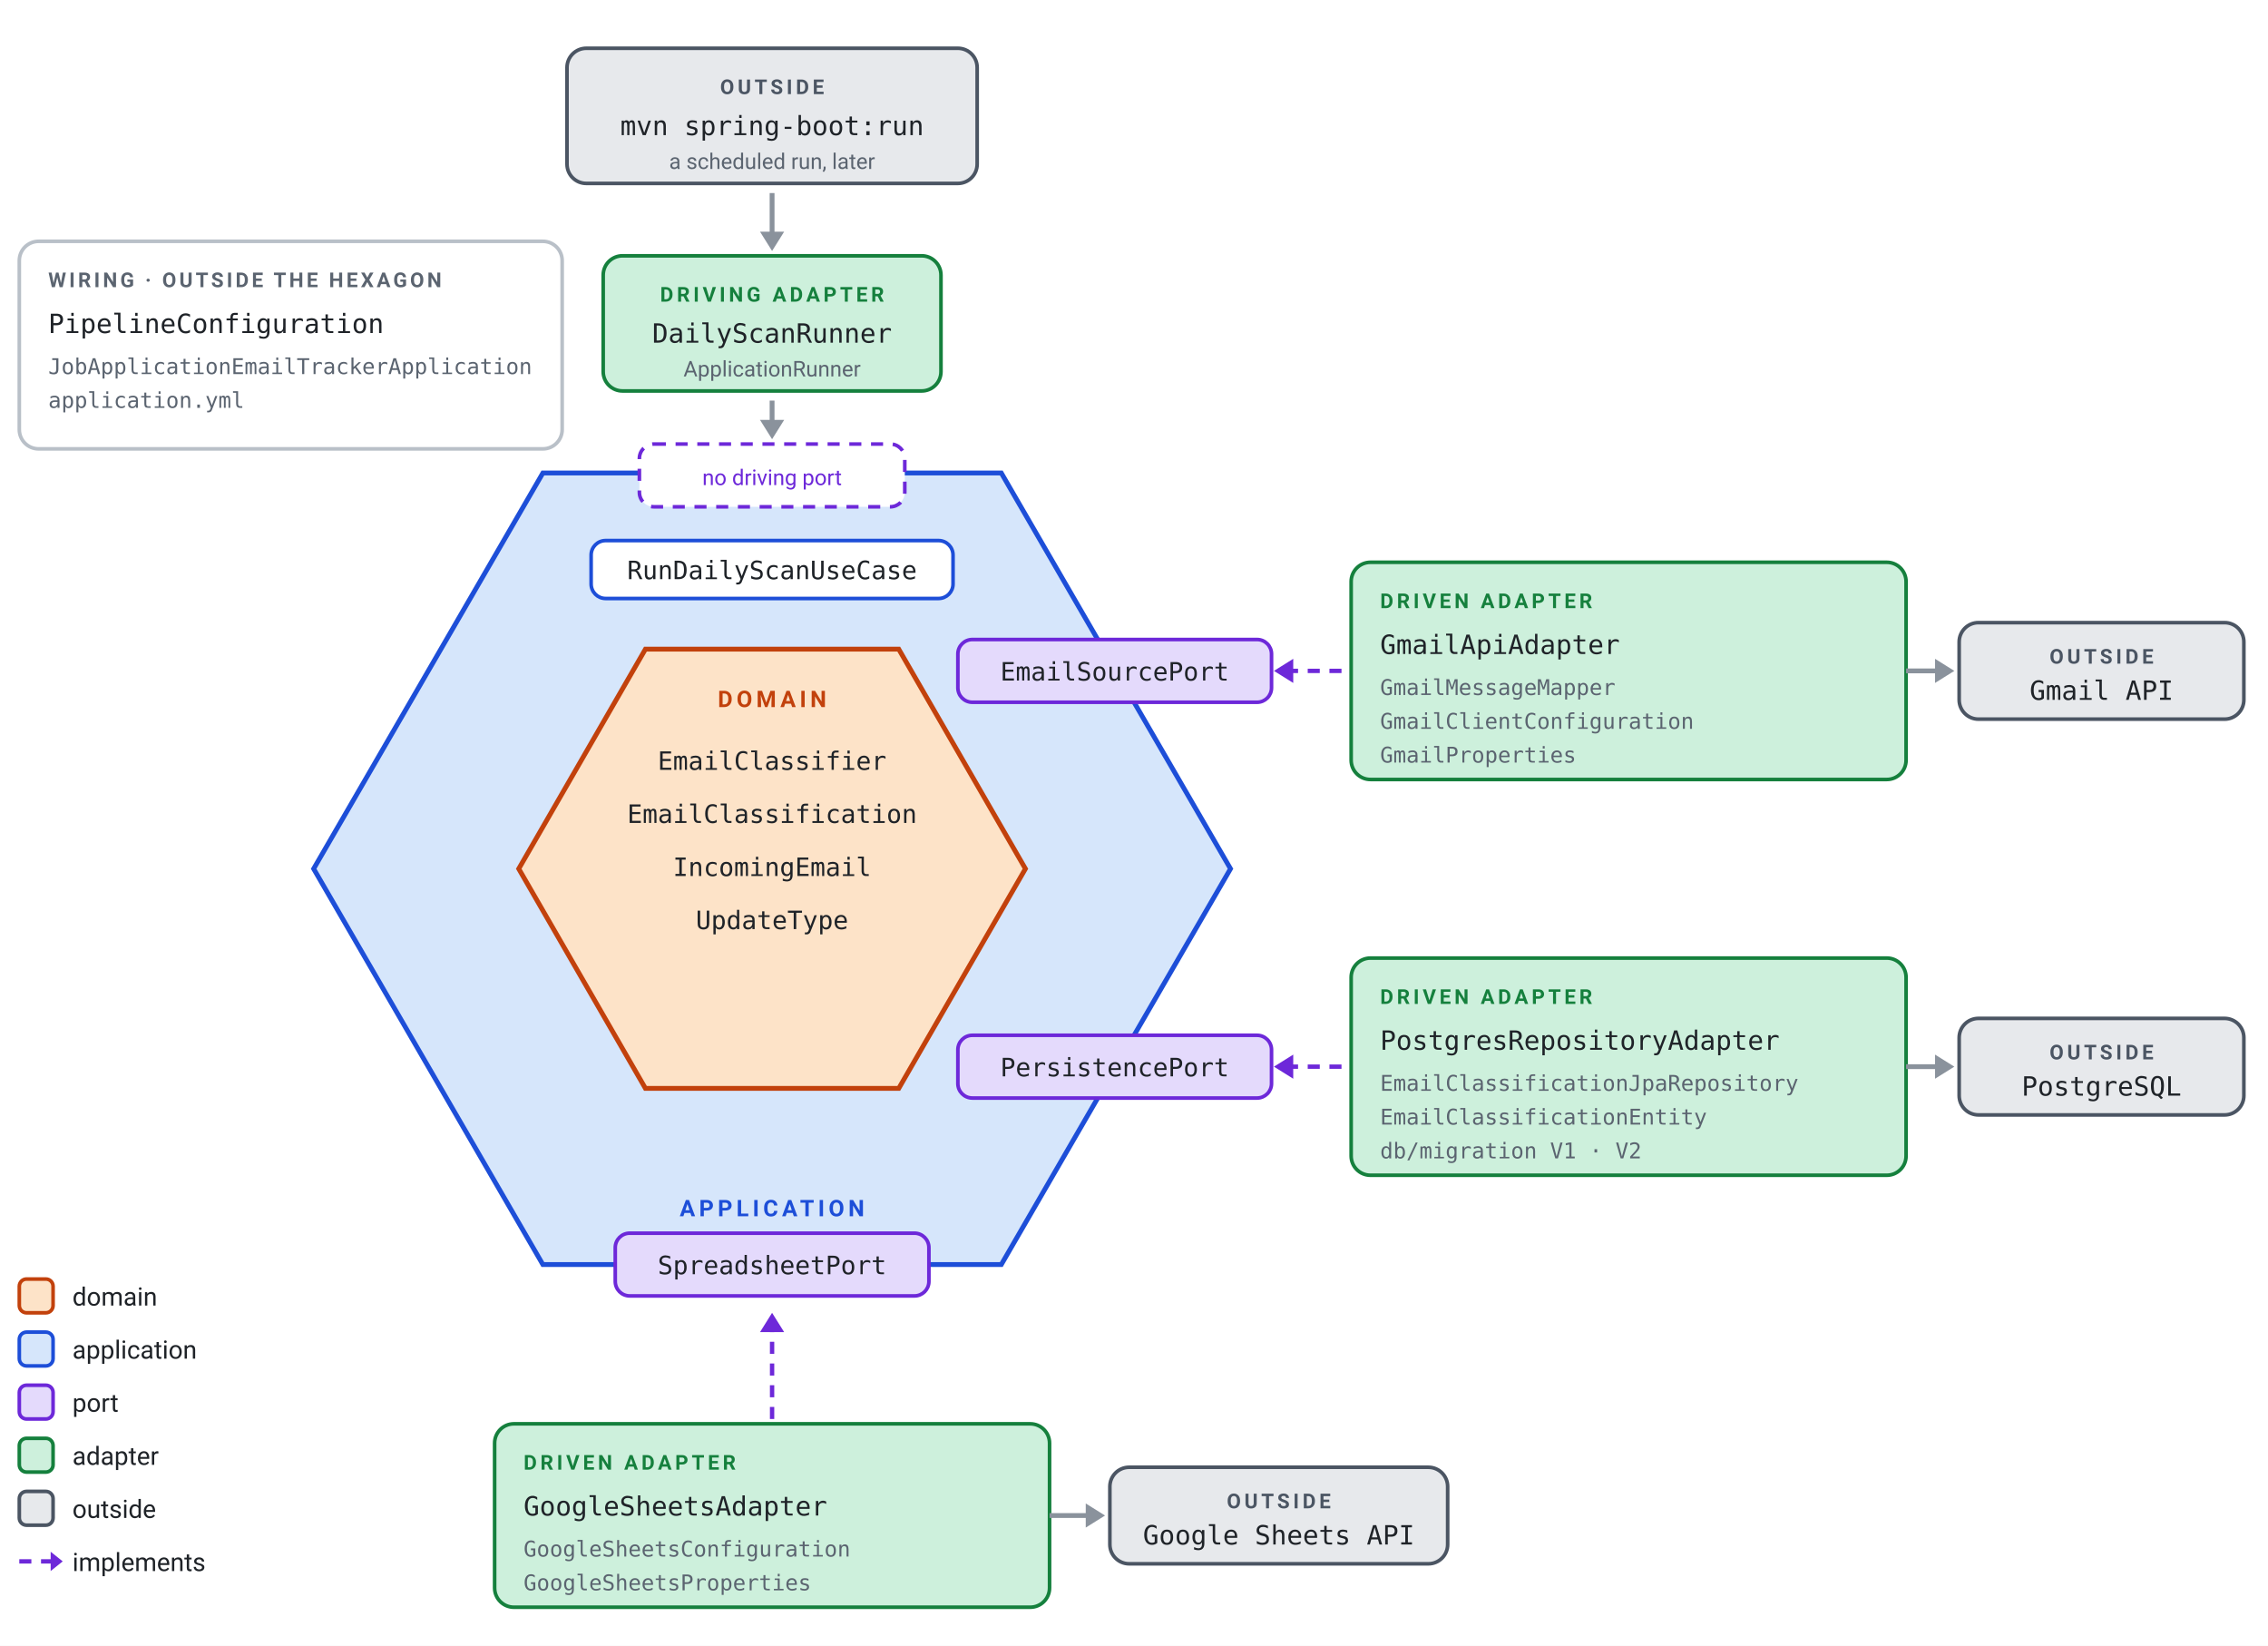
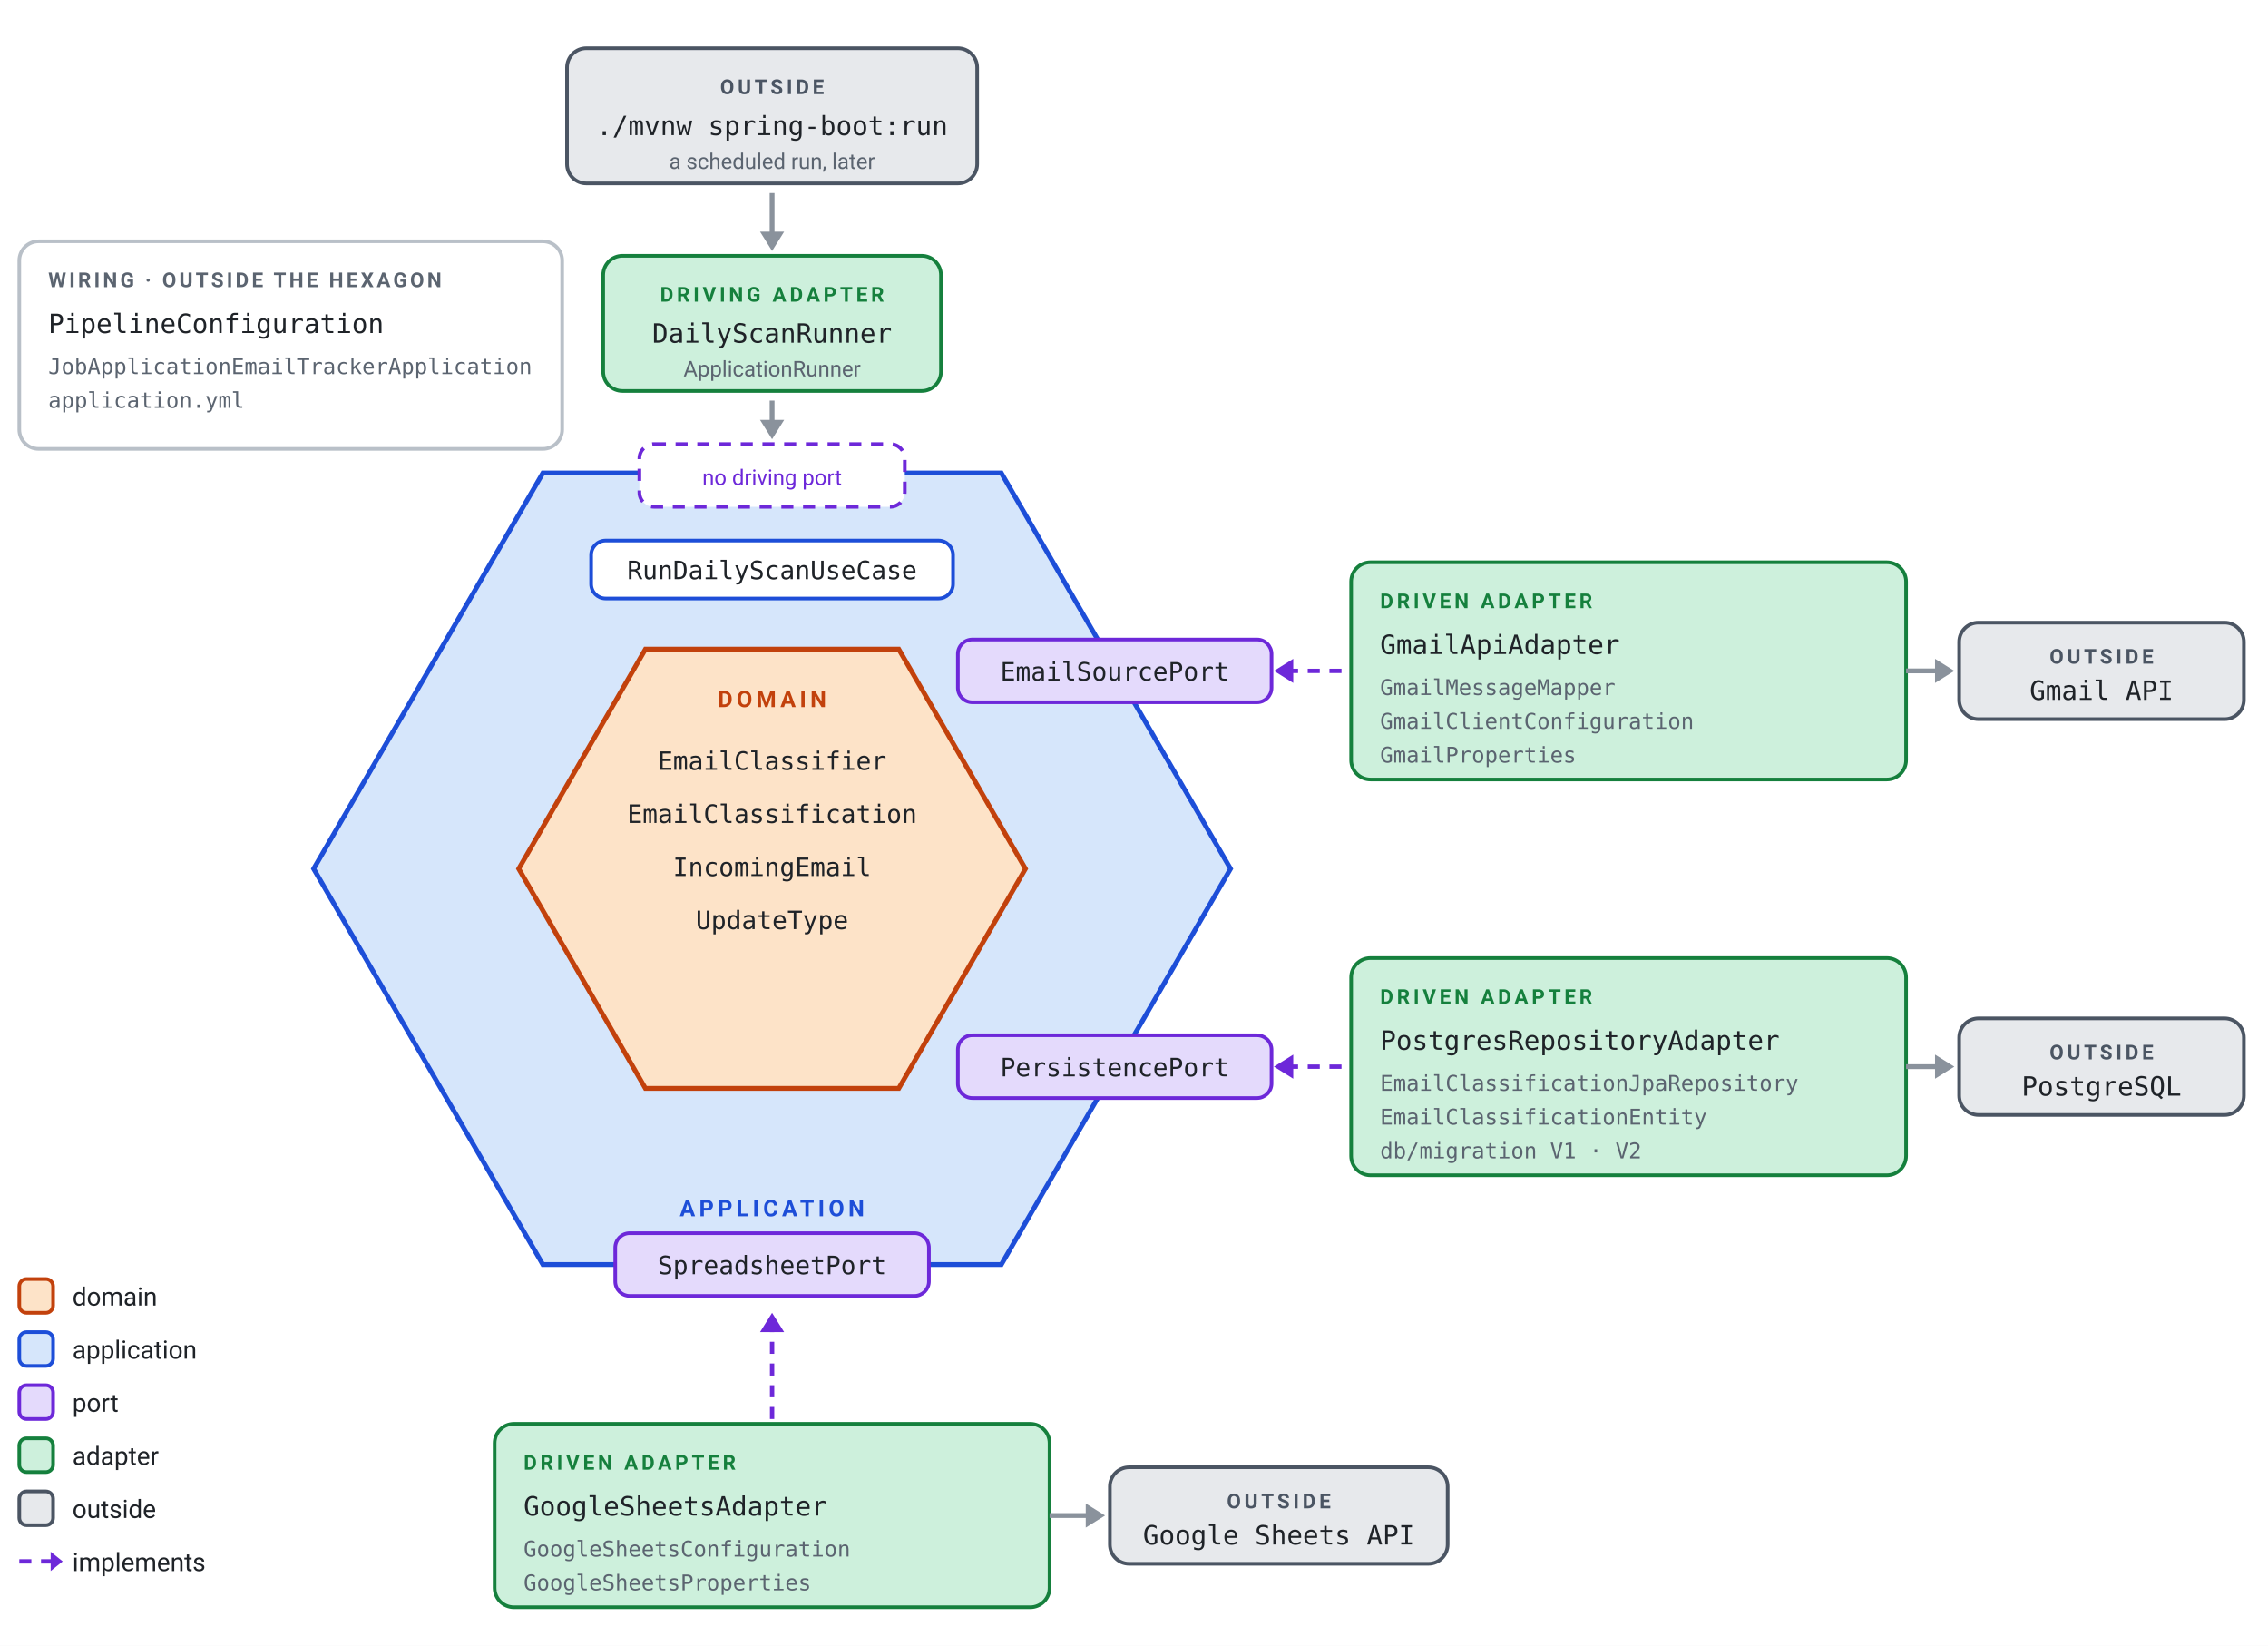
<svg xmlns="http://www.w3.org/2000/svg" viewBox="0 0 940 682" width="940" height="682" role="img" aria-labelledby="t d">
  <rect x="0" y="0" width="940" height="682" fill="#FFFFFF" />
  <polygon points="130,360 225,196 415,196 510,360 415,524 225,524" fill="#D6E6FB" stroke="#1D4ED8" stroke-width="2" />
  <polygon points="215,360 267.5,269 372.5,269 425,360 372.5,451 267.5,451" fill="#FDE3C8" stroke="#C2410C" stroke-width="2" />
  <text x="320" y="504" text-anchor="middle" font-family="system-ui, -apple-system, Segoe UI, Roboto, sans-serif" font-size="9.5" font-weight="700" letter-spacing="1.6" fill="#1D4ED8">APPLICATION</text>
  <rect x="245" y="224" width="150" height="24" rx="6" fill="#FFFFFF" stroke="#1D4ED8" stroke-width="1.5" />
  <text x="320" y="240" text-anchor="middle" font-family="ui-monospace, SFMono-Regular, Menlo, Consolas, monospace" font-size="10.5" fill="#1F2328">RunDailyScanUseCase</text>
  <text x="320" y="293" text-anchor="middle" font-family="system-ui, -apple-system, Segoe UI, Roboto, sans-serif" font-size="9.5" font-weight="700" letter-spacing="1.6" fill="#C2410C">DOMAIN</text>
  <text x="320" y="319" text-anchor="middle" font-family="ui-monospace, SFMono-Regular, Menlo, Consolas, monospace" font-size="10.5" fill="#1F2328">EmailClassifier</text>
  <text x="320" y="341" text-anchor="middle" font-family="ui-monospace, SFMono-Regular, Menlo, Consolas, monospace" font-size="10.5" fill="#1F2328">EmailClassification</text>
  <text x="320" y="363" text-anchor="middle" font-family="ui-monospace, SFMono-Regular, Menlo, Consolas, monospace" font-size="10.5" fill="#1F2328">IncomingEmail</text>
  <text x="320" y="385" text-anchor="middle" font-family="ui-monospace, SFMono-Regular, Menlo, Consolas, monospace" font-size="10.5" fill="#1F2328">UpdateType</text>
  <rect x="235" y="20" width="170" height="56" rx="8" fill="#E7E9EC" stroke="#4B5563" stroke-width="1.5" />
  <text x="320" y="39" text-anchor="middle" font-family="system-ui, -apple-system, Segoe UI, Roboto, sans-serif" font-size="8.5" font-weight="700" letter-spacing="1.4" fill="#4B5563">OUTSIDE</text>
-   <text x="320" y="56" text-anchor="middle" font-family="ui-monospace, SFMono-Regular, Menlo, Consolas, monospace" font-size="11" fill="#1F2328">mvn spring-boot:run</text>
+   <text x="320" y="56" text-anchor="middle" font-family="ui-monospace, SFMono-Regular, Menlo, Consolas, monospace" font-size="11" fill="#1F2328">./mvnw spring-boot:run</text>
  <text x="320" y="70" text-anchor="middle" font-family="system-ui, -apple-system, Segoe UI, Roboto, sans-serif" font-size="9" fill="#5B6470">a scheduled run, later</text>
  <line x1="320" y1="80" x2="320" y2="97" stroke="#8A929C" stroke-width="2" />
  <polygon points="315,96 325,96 320,104" fill="#8A929C" />
  <rect x="250" y="106" width="140" height="56" rx="8" fill="#CDF0DC" stroke="#15803D" stroke-width="1.5" />
  <text x="320" y="125" text-anchor="middle" font-family="system-ui, -apple-system, Segoe UI, Roboto, sans-serif" font-size="8.5" font-weight="700" letter-spacing="1.4" fill="#15803D">DRIVING ADAPTER</text>
  <text x="320" y="142" text-anchor="middle" font-family="ui-monospace, SFMono-Regular, Menlo, Consolas, monospace" font-size="11" fill="#1F2328">DailyScanRunner</text>
  <text x="320" y="156" text-anchor="middle" font-family="system-ui, -apple-system, Segoe UI, Roboto, sans-serif" font-size="9" fill="#5B6470">ApplicationRunner</text>
  <line x1="320" y1="166" x2="320" y2="175" stroke="#8A929C" stroke-width="2" />
  <polygon points="315,174 325,174 320,182" fill="#8A929C" />
  <rect x="265" y="184" width="110" height="26" rx="6" fill="#FFFFFF" stroke="#6D28D9" stroke-width="1.5" stroke-dasharray="5 4" />
  <text x="320" y="201" text-anchor="middle" font-family="system-ui, -apple-system, Segoe UI, Roboto, sans-serif" font-size="9" fill="#6D28D9">no driving port</text>
  <rect x="397" y="265" width="130" height="26" rx="6" fill="#E4DAFC" stroke="#6D28D9" stroke-width="1.5" />
  <text x="462" y="282" text-anchor="middle" font-family="ui-monospace, SFMono-Regular, Menlo, Consolas, monospace" font-size="10.5" fill="#1F2328">EmailSourcePort</text>
  <rect x="397" y="429" width="130" height="26" rx="6" fill="#E4DAFC" stroke="#6D28D9" stroke-width="1.5" />
  <text x="462" y="446" text-anchor="middle" font-family="ui-monospace, SFMono-Regular, Menlo, Consolas, monospace" font-size="10.5" fill="#1F2328">PersistencePort</text>
  <rect x="255" y="511" width="130" height="26" rx="6" fill="#E4DAFC" stroke="#6D28D9" stroke-width="1.5" />
  <text x="320" y="528" text-anchor="middle" font-family="ui-monospace, SFMono-Regular, Menlo, Consolas, monospace" font-size="10.5" fill="#1F2328">SpreadsheetPort</text>
  <line x1="556" y1="278" x2="535" y2="278" stroke="#6D28D9" stroke-width="1.8" stroke-dasharray="5 4" />
  <polygon points="536,273 536,283 528,278" fill="#6D28D9" />
  <rect x="560" y="233" width="230" height="90" rx="8" fill="#CDF0DC" stroke="#15803D" stroke-width="1.5" />
  <text x="572" y="252" font-family="system-ui, -apple-system, Segoe UI, Roboto, sans-serif" font-size="8.5" font-weight="700" letter-spacing="1.4" fill="#15803D">DRIVEN ADAPTER</text>
  <text x="572" y="271" font-family="ui-monospace, SFMono-Regular, Menlo, Consolas, monospace" font-size="11" fill="#1F2328">GmailApiAdapter</text>
  <text x="572" y="288" font-family="ui-monospace, SFMono-Regular, Menlo, Consolas, monospace" font-size="9" fill="#5B6470">GmailMessageMapper</text>
  <text x="572" y="302" font-family="ui-monospace, SFMono-Regular, Menlo, Consolas, monospace" font-size="9" fill="#5B6470">GmailClientConfiguration</text>
  <text x="572" y="316" font-family="ui-monospace, SFMono-Regular, Menlo, Consolas, monospace" font-size="9" fill="#5B6470">GmailProperties</text>
  <line x1="790" y1="278" x2="803" y2="278" stroke="#8A929C" stroke-width="2" />
  <polygon points="802,273 802,283 810,278" fill="#8A929C" />
  <rect x="812" y="258" width="118" height="40" rx="8" fill="#E7E9EC" stroke="#4B5563" stroke-width="1.5" />
  <text x="871" y="275" text-anchor="middle" font-family="system-ui, -apple-system, Segoe UI, Roboto, sans-serif" font-size="8.5" font-weight="700" letter-spacing="1.4" fill="#4B5563">OUTSIDE</text>
  <text x="871" y="290" text-anchor="middle" font-family="ui-monospace, SFMono-Regular, Menlo, Consolas, monospace" font-size="11" fill="#1F2328">Gmail API</text>
  <line x1="556" y1="442" x2="535" y2="442" stroke="#6D28D9" stroke-width="1.8" stroke-dasharray="5 4" />
  <polygon points="536,437 536,447 528,442" fill="#6D28D9" />
  <rect x="560" y="397" width="230" height="90" rx="8" fill="#CDF0DC" stroke="#15803D" stroke-width="1.5" />
  <text x="572" y="416" font-family="system-ui, -apple-system, Segoe UI, Roboto, sans-serif" font-size="8.5" font-weight="700" letter-spacing="1.4" fill="#15803D">DRIVEN ADAPTER</text>
  <text x="572" y="435" font-family="ui-monospace, SFMono-Regular, Menlo, Consolas, monospace" font-size="11" fill="#1F2328">PostgresRepositoryAdapter</text>
  <text x="572" y="452" font-family="ui-monospace, SFMono-Regular, Menlo, Consolas, monospace" font-size="9" fill="#5B6470">EmailClassificationJpaRepository</text>
  <text x="572" y="466" font-family="ui-monospace, SFMono-Regular, Menlo, Consolas, monospace" font-size="9" fill="#5B6470">EmailClassificationEntity</text>
  <text x="572" y="480" font-family="ui-monospace, SFMono-Regular, Menlo, Consolas, monospace" font-size="9" fill="#5B6470">db/migration V1 · V2</text>
  <line x1="790" y1="442" x2="803" y2="442" stroke="#8A929C" stroke-width="2" />
  <polygon points="802,437 802,447 810,442" fill="#8A929C" />
  <rect x="812" y="422" width="118" height="40" rx="8" fill="#E7E9EC" stroke="#4B5563" stroke-width="1.5" />
  <text x="871" y="439" text-anchor="middle" font-family="system-ui, -apple-system, Segoe UI, Roboto, sans-serif" font-size="8.5" font-weight="700" letter-spacing="1.4" fill="#4B5563">OUTSIDE</text>
  <text x="871" y="454" text-anchor="middle" font-family="ui-monospace, SFMono-Regular, Menlo, Consolas, monospace" font-size="11" fill="#1F2328">PostgreSQL</text>
  <line x1="320" y1="588" x2="320" y2="551" stroke="#6D28D9" stroke-width="1.8" stroke-dasharray="5 4" />
  <polygon points="315,552 325,552 320,544" fill="#6D28D9" />
  <rect x="205" y="590" width="230" height="76" rx="8" fill="#CDF0DC" stroke="#15803D" stroke-width="1.5" />
  <text x="217" y="609" font-family="system-ui, -apple-system, Segoe UI, Roboto, sans-serif" font-size="8.5" font-weight="700" letter-spacing="1.4" fill="#15803D">DRIVEN ADAPTER</text>
  <text x="217" y="628" font-family="ui-monospace, SFMono-Regular, Menlo, Consolas, monospace" font-size="11" fill="#1F2328">GoogleSheetsAdapter</text>
  <text x="217" y="645" font-family="ui-monospace, SFMono-Regular, Menlo, Consolas, monospace" font-size="9" fill="#5B6470">GoogleSheetsConfiguration</text>
  <text x="217" y="659" font-family="ui-monospace, SFMono-Regular, Menlo, Consolas, monospace" font-size="9" fill="#5B6470">GoogleSheetsProperties</text>
  <line x1="435" y1="628" x2="451" y2="628" stroke="#8A929C" stroke-width="2" />
  <polygon points="450,623 450,633 458,628" fill="#8A929C" />
  <rect x="460" y="608" width="140" height="40" rx="8" fill="#E7E9EC" stroke="#4B5563" stroke-width="1.5" />
  <text x="530" y="625" text-anchor="middle" font-family="system-ui, -apple-system, Segoe UI, Roboto, sans-serif" font-size="8.5" font-weight="700" letter-spacing="1.4" fill="#4B5563">OUTSIDE</text>
  <text x="530" y="640" text-anchor="middle" font-family="ui-monospace, SFMono-Regular, Menlo, Consolas, monospace" font-size="11" fill="#1F2328">Google Sheets API</text>
  <rect x="8" y="100" width="225" height="86" rx="8" fill="#FFFFFF" stroke="#B9C0C8" stroke-width="1.5" />
  <text x="20" y="119" font-family="system-ui, -apple-system, Segoe UI, Roboto, sans-serif" font-size="8.5" font-weight="700" letter-spacing="1.2" fill="#5B6470">WIRING · OUTSIDE THE HEXAGON</text>
  <text x="20" y="138" font-family="ui-monospace, SFMono-Regular, Menlo, Consolas, monospace" font-size="11" fill="#1F2328">PipelineConfiguration</text>
  <text x="20" y="155" font-family="ui-monospace, SFMono-Regular, Menlo, Consolas, monospace" font-size="9" fill="#5B6470">JobApplicationEmailTrackerApplication</text>
  <text x="20" y="169" font-family="ui-monospace, SFMono-Regular, Menlo, Consolas, monospace" font-size="9" fill="#5B6470">application.yml</text>
  <rect x="8" y="530" width="14" height="14" rx="3" fill="#FDE3C8" stroke="#C2410C" stroke-width="1.5" />
  <text x="30" y="541" font-family="system-ui, -apple-system, Segoe UI, Roboto, sans-serif" font-size="10.5" fill="#1F2328">domain</text>
  <rect x="8" y="552" width="14" height="14" rx="3" fill="#D6E6FB" stroke="#1D4ED8" stroke-width="1.5" />
  <text x="30" y="563" font-family="system-ui, -apple-system, Segoe UI, Roboto, sans-serif" font-size="10.5" fill="#1F2328">application</text>
  <rect x="8" y="574" width="14" height="14" rx="3" fill="#E4DAFC" stroke="#6D28D9" stroke-width="1.5" />
  <text x="30" y="585" font-family="system-ui, -apple-system, Segoe UI, Roboto, sans-serif" font-size="10.5" fill="#1F2328">port</text>
  <rect x="8" y="596" width="14" height="14" rx="3" fill="#CDF0DC" stroke="#15803D" stroke-width="1.5" />
  <text x="30" y="607" font-family="system-ui, -apple-system, Segoe UI, Roboto, sans-serif" font-size="10.5" fill="#1F2328">adapter</text>
  <rect x="8" y="618" width="14" height="14" rx="3" fill="#E7E9EC" stroke="#4B5563" stroke-width="1.5" />
  <text x="30" y="629" font-family="system-ui, -apple-system, Segoe UI, Roboto, sans-serif" font-size="10.5" fill="#1F2328">outside</text>
  <line x1="8" y1="647" x2="22" y2="647" stroke="#6D28D9" stroke-width="1.8" stroke-dasharray="5 4" />
  <polygon points="21,643 21,651 26,647" fill="#6D28D9" />
  <text x="30" y="651" font-family="system-ui, -apple-system, Segoe UI, Roboto, sans-serif" font-size="10.5" fill="#1F2328">implements</text>
</svg>
